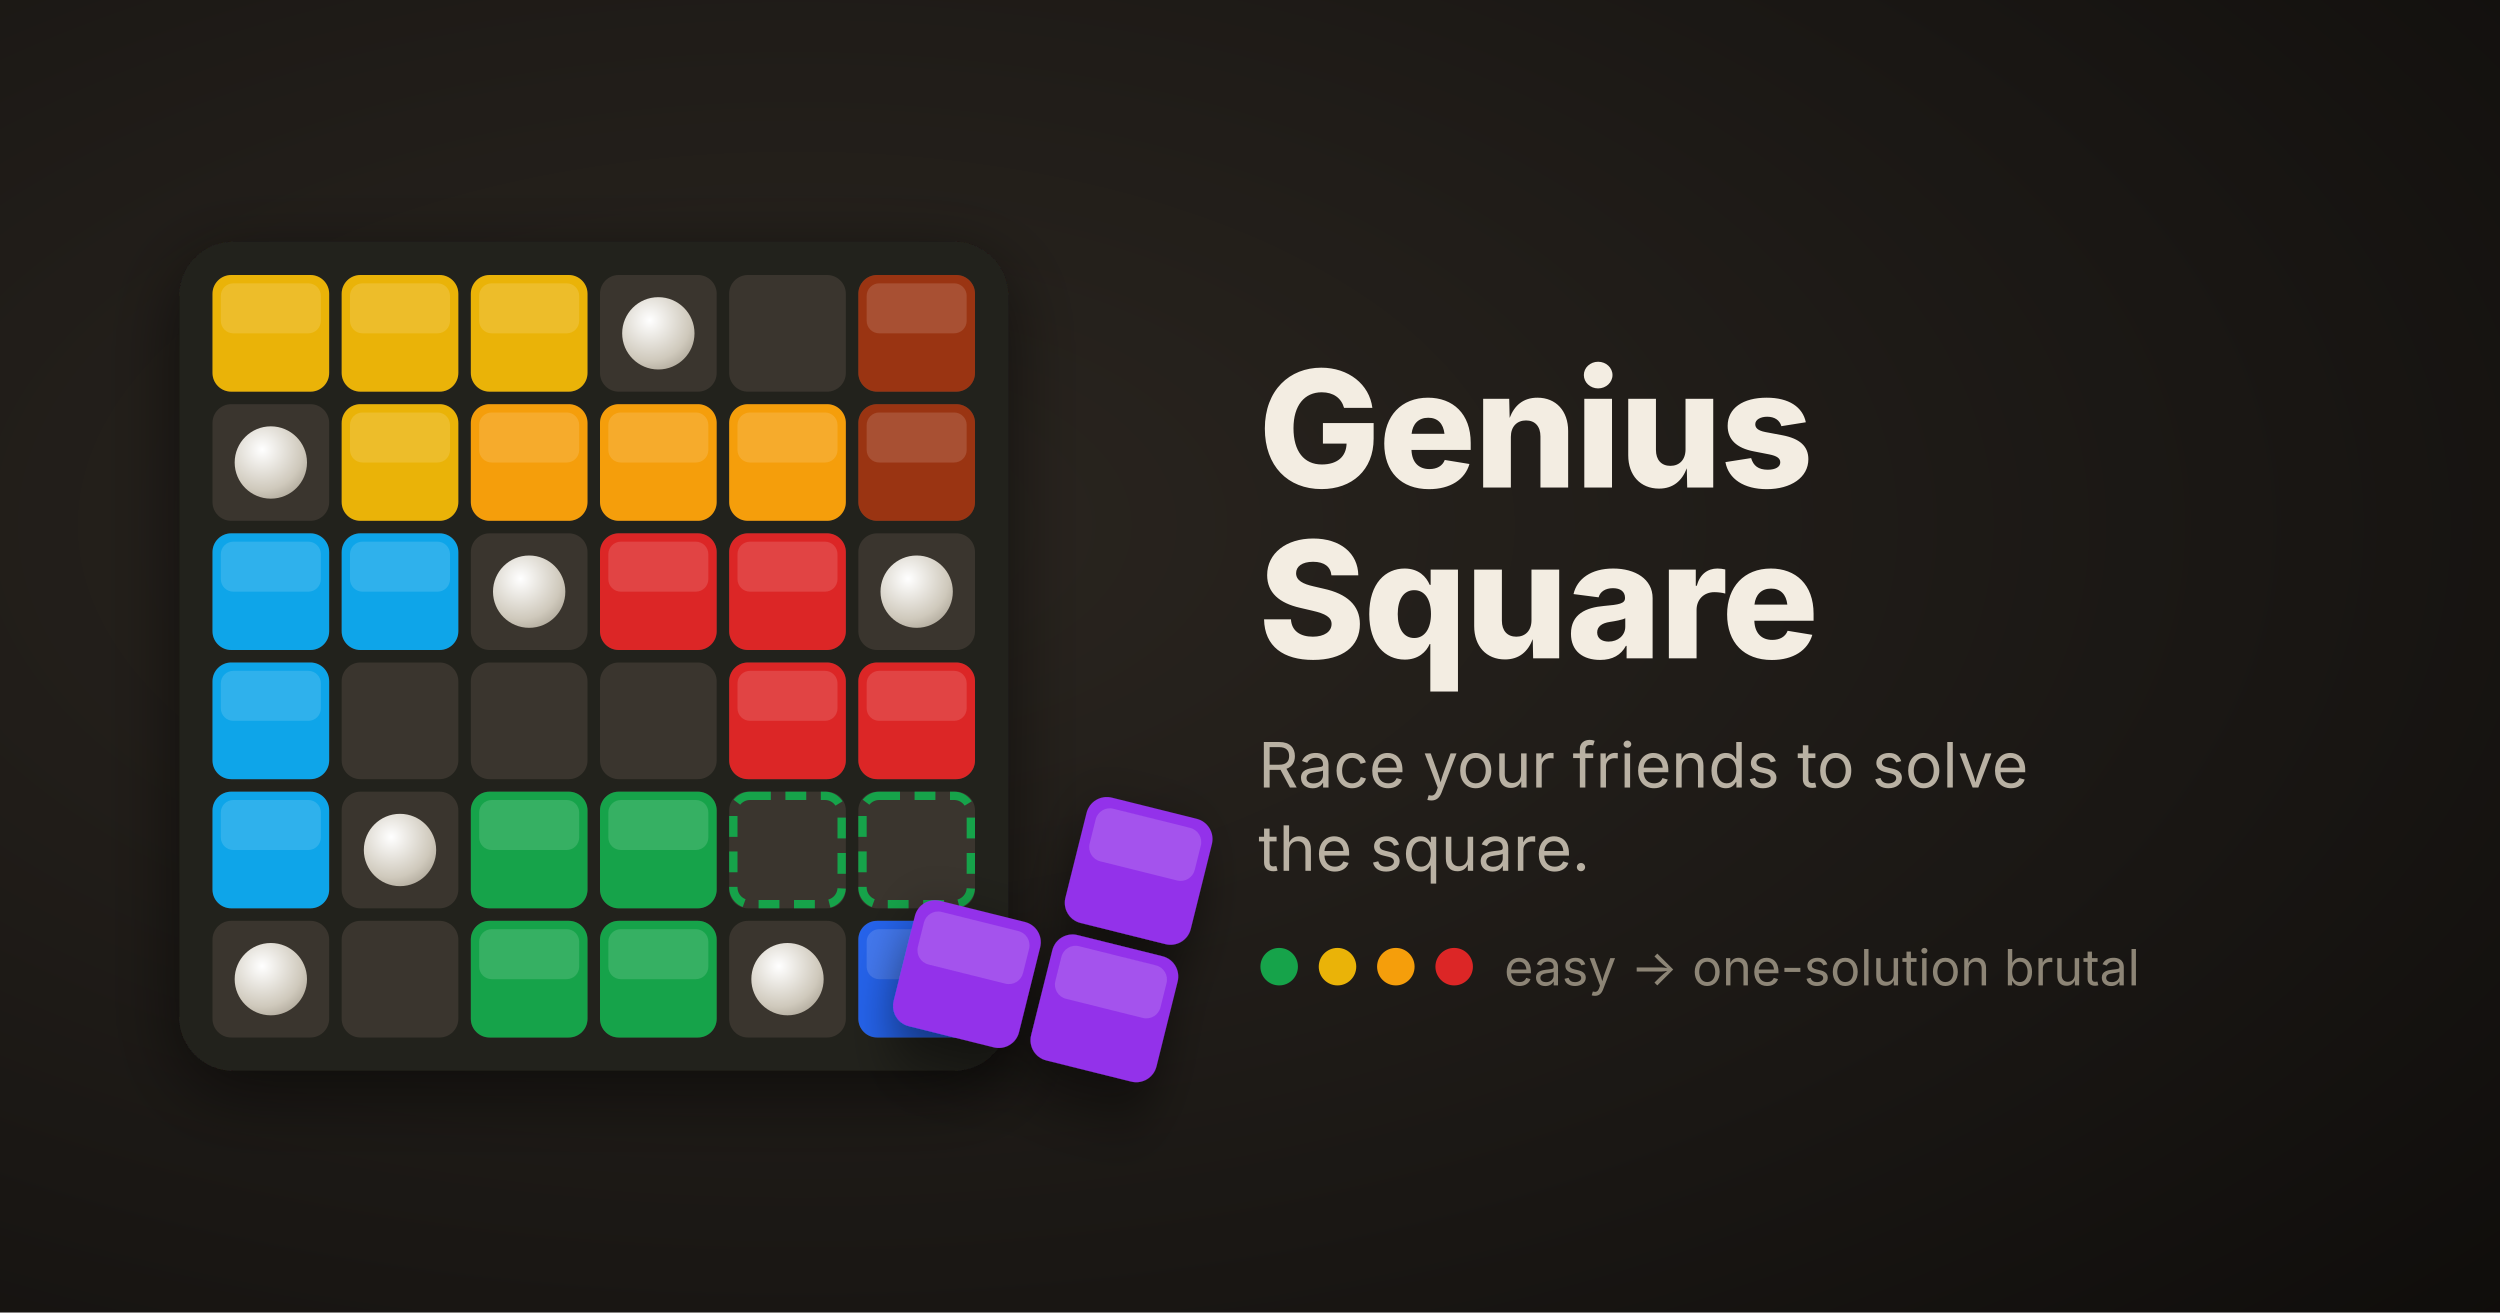
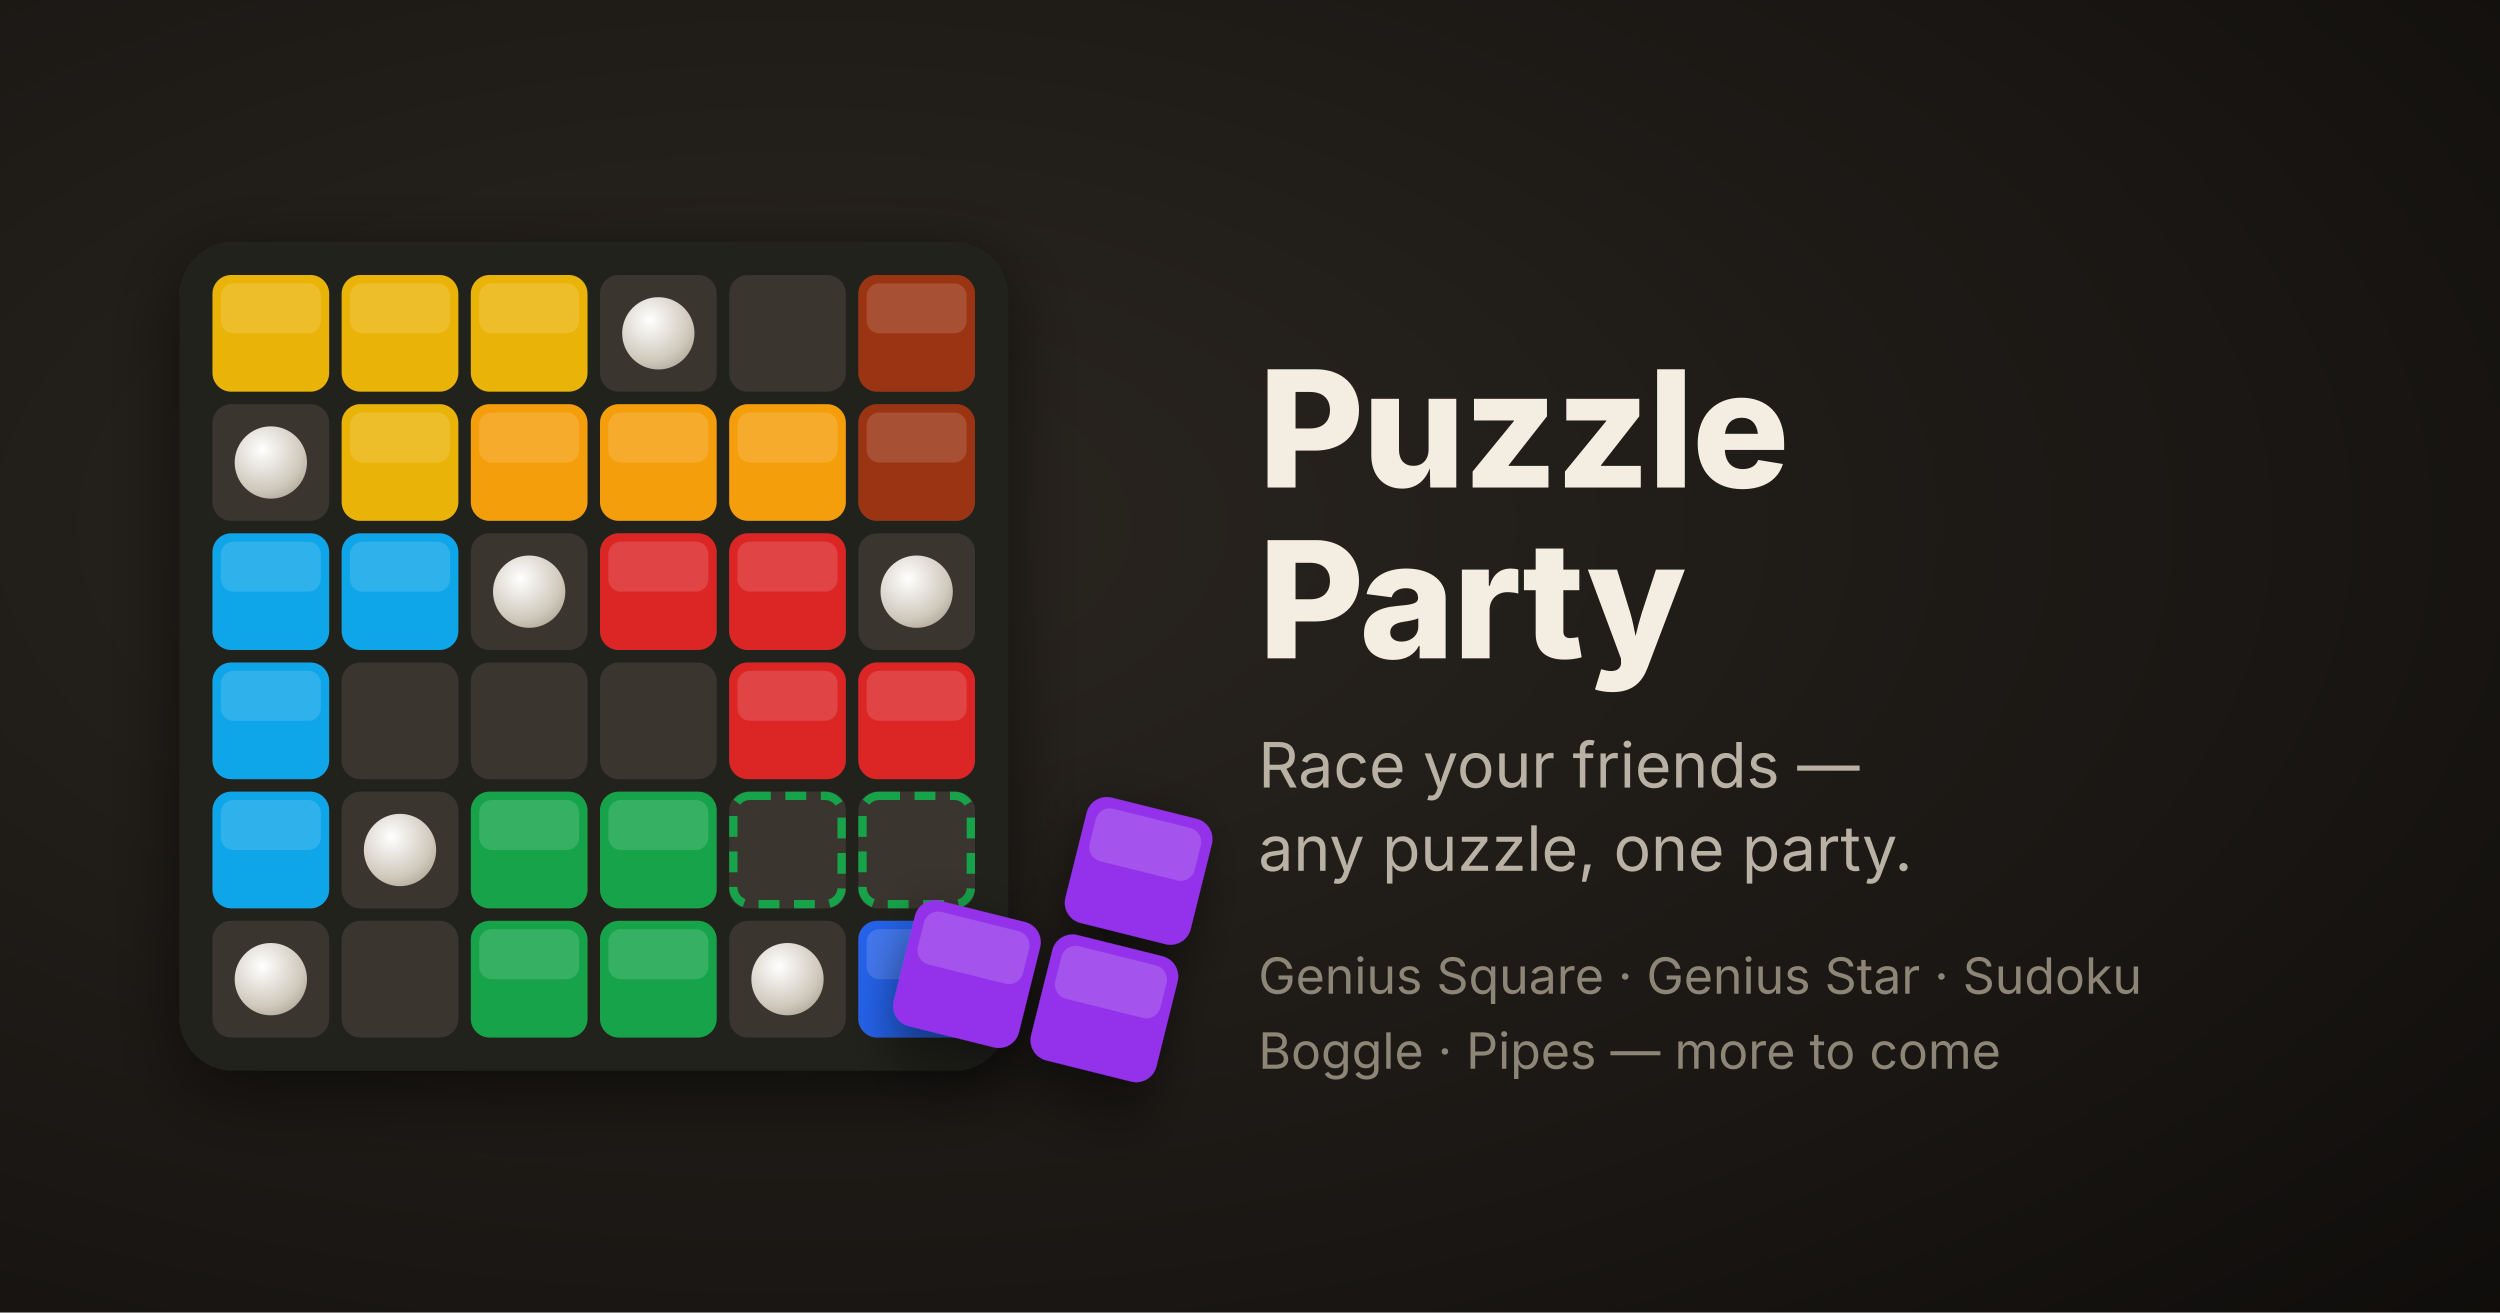
<svg xmlns="http://www.w3.org/2000/svg" width="1200" height="630" viewBox="0 0 1200 630" font-family="system-ui, -apple-system, 'Segoe UI', sans-serif">
  <defs>
    <radialGradient id="bg" cx="32%" cy="40%" r="95%">
      <stop offset="0%" stop-color="#2b2620" />
      <stop offset="60%" stop-color="#1a1714" />
      <stop offset="100%" stop-color="#0e0c0a" />
    </radialGradient>
    <radialGradient id="pearl" cx="38%" cy="32%" r="80%">
      <stop offset="0%" stop-color="#ffffff" />
      <stop offset="70%" stop-color="#cfc9bc" />
      <stop offset="100%" stop-color="#a9a294" />
    </radialGradient>
    <filter id="drop" x="-40%" y="-40%" width="180%" height="180%">
      <feDropShadow dx="0" dy="14" stdDeviation="14" flood-color="#000" flood-opacity=".5" />
    </filter>
    <filter id="boardShadow" x="-20%" y="-20%" width="140%" height="140%">
      <feDropShadow dx="0" dy="10" stdDeviation="18" flood-color="#000" flood-opacity=".55" />
    </filter>
  </defs>
  <rect width="1200" height="630" fill="url(#bg)" />
  <g filter="url(#boardShadow)">
    <rect x="86" y="116" width="398" height="398" rx="26" fill="#23201b" />
  </g>
  <rect x="102" y="132" width="56" height="56" rx="9" fill="#3a352e" />
  <rect x="164" y="132" width="56" height="56" rx="9" fill="#3a352e" />
  <rect x="226" y="132" width="56" height="56" rx="9" fill="#3a352e" />
  <rect x="288" y="132" width="56" height="56" rx="9" fill="#3a352e" />
  <rect x="350" y="132" width="56" height="56" rx="9" fill="#3a352e" />
  <rect x="412" y="132" width="56" height="56" rx="9" fill="#3a352e" />
  <rect x="102" y="194" width="56" height="56" rx="9" fill="#3a352e" />
  <rect x="164" y="194" width="56" height="56" rx="9" fill="#3a352e" />
  <rect x="226" y="194" width="56" height="56" rx="9" fill="#3a352e" />
  <rect x="288" y="194" width="56" height="56" rx="9" fill="#3a352e" />
  <rect x="350" y="194" width="56" height="56" rx="9" fill="#3a352e" />
  <rect x="412" y="194" width="56" height="56" rx="9" fill="#3a352e" />
  <rect x="102" y="256" width="56" height="56" rx="9" fill="#3a352e" />
  <rect x="164" y="256" width="56" height="56" rx="9" fill="#3a352e" />
  <rect x="226" y="256" width="56" height="56" rx="9" fill="#3a352e" />
  <rect x="288" y="256" width="56" height="56" rx="9" fill="#3a352e" />
  <rect x="350" y="256" width="56" height="56" rx="9" fill="#3a352e" />
  <rect x="412" y="256" width="56" height="56" rx="9" fill="#3a352e" />
  <rect x="102" y="318" width="56" height="56" rx="9" fill="#3a352e" />
  <rect x="164" y="318" width="56" height="56" rx="9" fill="#3a352e" />
  <rect x="226" y="318" width="56" height="56" rx="9" fill="#3a352e" />
  <rect x="288" y="318" width="56" height="56" rx="9" fill="#3a352e" />
  <rect x="350" y="318" width="56" height="56" rx="9" fill="#3a352e" />
  <rect x="412" y="318" width="56" height="56" rx="9" fill="#3a352e" />
  <rect x="102" y="380" width="56" height="56" rx="9" fill="#3a352e" />
  <rect x="164" y="380" width="56" height="56" rx="9" fill="#3a352e" />
  <rect x="226" y="380" width="56" height="56" rx="9" fill="#3a352e" />
  <rect x="288" y="380" width="56" height="56" rx="9" fill="#3a352e" />
  <rect x="350" y="380" width="56" height="56" rx="9" fill="#3a352e" />
  <rect x="412" y="380" width="56" height="56" rx="9" fill="#3a352e" />
  <rect x="102" y="442" width="56" height="56" rx="9" fill="#3a352e" />
  <rect x="164" y="442" width="56" height="56" rx="9" fill="#3a352e" />
  <rect x="226" y="442" width="56" height="56" rx="9" fill="#3a352e" />
  <rect x="288" y="442" width="56" height="56" rx="9" fill="#3a352e" />
  <rect x="350" y="442" width="56" height="56" rx="9" fill="#3a352e" />
  <rect x="412" y="442" width="56" height="56" rx="9" fill="#3a352e" />
  <rect x="102" y="132" width="56" height="56" rx="9" fill="#eab308" />
  <rect x="106" y="136" width="48" height="24" rx="6" fill="#ffffff" opacity=".14" />
  <rect x="164" y="132" width="56" height="56" rx="9" fill="#eab308" />
  <rect x="168" y="136" width="48" height="24" rx="6" fill="#ffffff" opacity=".14" />
  <rect x="226" y="132" width="56" height="56" rx="9" fill="#eab308" />
  <rect x="230" y="136" width="48" height="24" rx="6" fill="#ffffff" opacity=".14" />
  <rect x="164" y="194" width="56" height="56" rx="9" fill="#eab308" />
  <rect x="168" y="198" width="48" height="24" rx="6" fill="#ffffff" opacity=".14" />
  <rect x="412" y="132" width="56" height="56" rx="9" fill="#9a3412" />
  <rect x="416" y="136" width="48" height="24" rx="6" fill="#ffffff" opacity=".14" />
  <rect x="412" y="194" width="56" height="56" rx="9" fill="#9a3412" />
  <rect x="416" y="198" width="48" height="24" rx="6" fill="#ffffff" opacity=".14" />
  <rect x="226" y="194" width="56" height="56" rx="9" fill="#f59e0b" />
  <rect x="230" y="198" width="48" height="24" rx="6" fill="#ffffff" opacity=".14" />
  <rect x="288" y="194" width="56" height="56" rx="9" fill="#f59e0b" />
  <rect x="292" y="198" width="48" height="24" rx="6" fill="#ffffff" opacity=".14" />
  <rect x="350" y="194" width="56" height="56" rx="9" fill="#f59e0b" />
  <rect x="354" y="198" width="48" height="24" rx="6" fill="#ffffff" opacity=".14" />
  <rect x="288" y="256" width="56" height="56" rx="9" fill="#dc2626" />
  <rect x="292" y="260" width="48" height="24" rx="6" fill="#ffffff" opacity=".14" />
  <rect x="350" y="256" width="56" height="56" rx="9" fill="#dc2626" />
  <rect x="354" y="260" width="48" height="24" rx="6" fill="#ffffff" opacity=".14" />
  <rect x="350" y="318" width="56" height="56" rx="9" fill="#dc2626" />
  <rect x="354" y="322" width="48" height="24" rx="6" fill="#ffffff" opacity=".14" />
  <rect x="412" y="318" width="56" height="56" rx="9" fill="#dc2626" />
  <rect x="416" y="322" width="48" height="24" rx="6" fill="#ffffff" opacity=".14" />
  <rect x="102" y="256" width="56" height="56" rx="9" fill="#0ea5e9" />
  <rect x="106" y="260" width="48" height="24" rx="6" fill="#ffffff" opacity=".14" />
  <rect x="164" y="256" width="56" height="56" rx="9" fill="#0ea5e9" />
  <rect x="168" y="260" width="48" height="24" rx="6" fill="#ffffff" opacity=".14" />
  <rect x="102" y="318" width="56" height="56" rx="9" fill="#0ea5e9" />
  <rect x="106" y="322" width="48" height="24" rx="6" fill="#ffffff" opacity=".14" />
  <rect x="102" y="380" width="56" height="56" rx="9" fill="#0ea5e9" />
  <rect x="106" y="384" width="48" height="24" rx="6" fill="#ffffff" opacity=".14" />
  <rect x="226" y="380" width="56" height="56" rx="9" fill="#16a34a" />
  <rect x="230" y="384" width="48" height="24" rx="6" fill="#ffffff" opacity=".14" />
  <rect x="288" y="380" width="56" height="56" rx="9" fill="#16a34a" />
  <rect x="292" y="384" width="48" height="24" rx="6" fill="#ffffff" opacity=".14" />
  <rect x="226" y="442" width="56" height="56" rx="9" fill="#16a34a" />
  <rect x="230" y="446" width="48" height="24" rx="6" fill="#ffffff" opacity=".14" />
  <rect x="288" y="442" width="56" height="56" rx="9" fill="#16a34a" />
  <rect x="292" y="446" width="48" height="24" rx="6" fill="#ffffff" opacity=".14" />
  <rect x="412" y="442" width="56" height="56" rx="9" fill="#2563eb" />
  <rect x="416" y="446" width="48" height="24" rx="6" fill="#ffffff" opacity=".14" />
  <circle cx="316" cy="160" r="17.36" fill="url(#pearl)" />
  <circle cx="130" cy="222" r="17.36" fill="url(#pearl)" />
  <circle cx="254" cy="284" r="17.36" fill="url(#pearl)" />
  <circle cx="440" cy="284" r="17.36" fill="url(#pearl)" />
  <circle cx="192" cy="408" r="17.36" fill="url(#pearl)" />
  <circle cx="130" cy="470" r="17.36" fill="url(#pearl)" />
  <circle cx="378" cy="470" r="17.36" fill="url(#pearl)" />
  <rect x="352" y="382" width="52" height="52" rx="8" fill="none" stroke="#16a34a" stroke-width="4" stroke-dasharray="10 7" />
  <rect x="414" y="382" width="52" height="52" rx="8" fill="none" stroke="#16a34a" stroke-width="4" stroke-dasharray="10 7" />
  <g transform="translate(458, 364) rotate(14)" filter="url(#drop)">
    <rect x="68" y="0" width="62" height="62" rx="10" fill="#9333ea" />
    <rect x="73" y="5" width="52" height="26" rx="7" fill="#ffffff" opacity=".16" />
    <rect x="0" y="68" width="62" height="62" rx="10" fill="#9333ea" />
    <rect x="5" y="73" width="52" height="26" rx="7" fill="#ffffff" opacity=".16" />
    <rect x="68" y="68" width="62" height="62" rx="10" fill="#9333ea" />
    <rect x="73" y="73" width="52" height="26" rx="7" fill="#ffffff" opacity=".16" />
  </g>
-   <text x="604" y="234" font-size="78" font-weight="800" fill="#f3ede2" letter-spacing="-1">Genius</text>
-   <text x="604" y="316" font-size="78" font-weight="800" fill="#f3ede2" letter-spacing="-1">Square</text>
-   <text x="604" y="378" font-size="30" fill="#b9b1a3">Race your friends to solve</text>
-   <text x="604" y="418" font-size="30" fill="#b9b1a3">the square.</text>
-   <g transform="translate(604, 464)">
-     <circle cx="10" cy="0" r="9" fill="#16a34a" />
-     <circle cx="38" cy="0" r="9" fill="#eab308" />
-     <circle cx="66" cy="0" r="9" fill="#f59e0b" />
-     <circle cx="94" cy="0" r="9" fill="#dc2626" />
-     <text x="118" y="9" font-size="24" fill="#8d8576">easy → one-solution brutal</text>
+   <text x="604" y="234" font-size="78" font-weight="800" fill="#f3ede2" letter-spacing="-1">Puzzle</text>
+   <text x="604" y="316" font-size="78" font-weight="800" fill="#f3ede2" letter-spacing="-1">Party</text>
+   <text x="604" y="378" font-size="30" fill="#b9b1a3">Race your friends —</text>
+   <text x="604" y="418" font-size="30" fill="#b9b1a3">any puzzle, one party.</text>
+   <g transform="translate(604, 468)">
+     <text x="0" y="9" font-size="24" fill="#8d8576">Genius Square · Genius Star · Sudoku</text>
+     <text x="0" y="45" font-size="24" fill="#8d8576">Boggle · Pipes — more to come</text>
  </g>
</svg>
